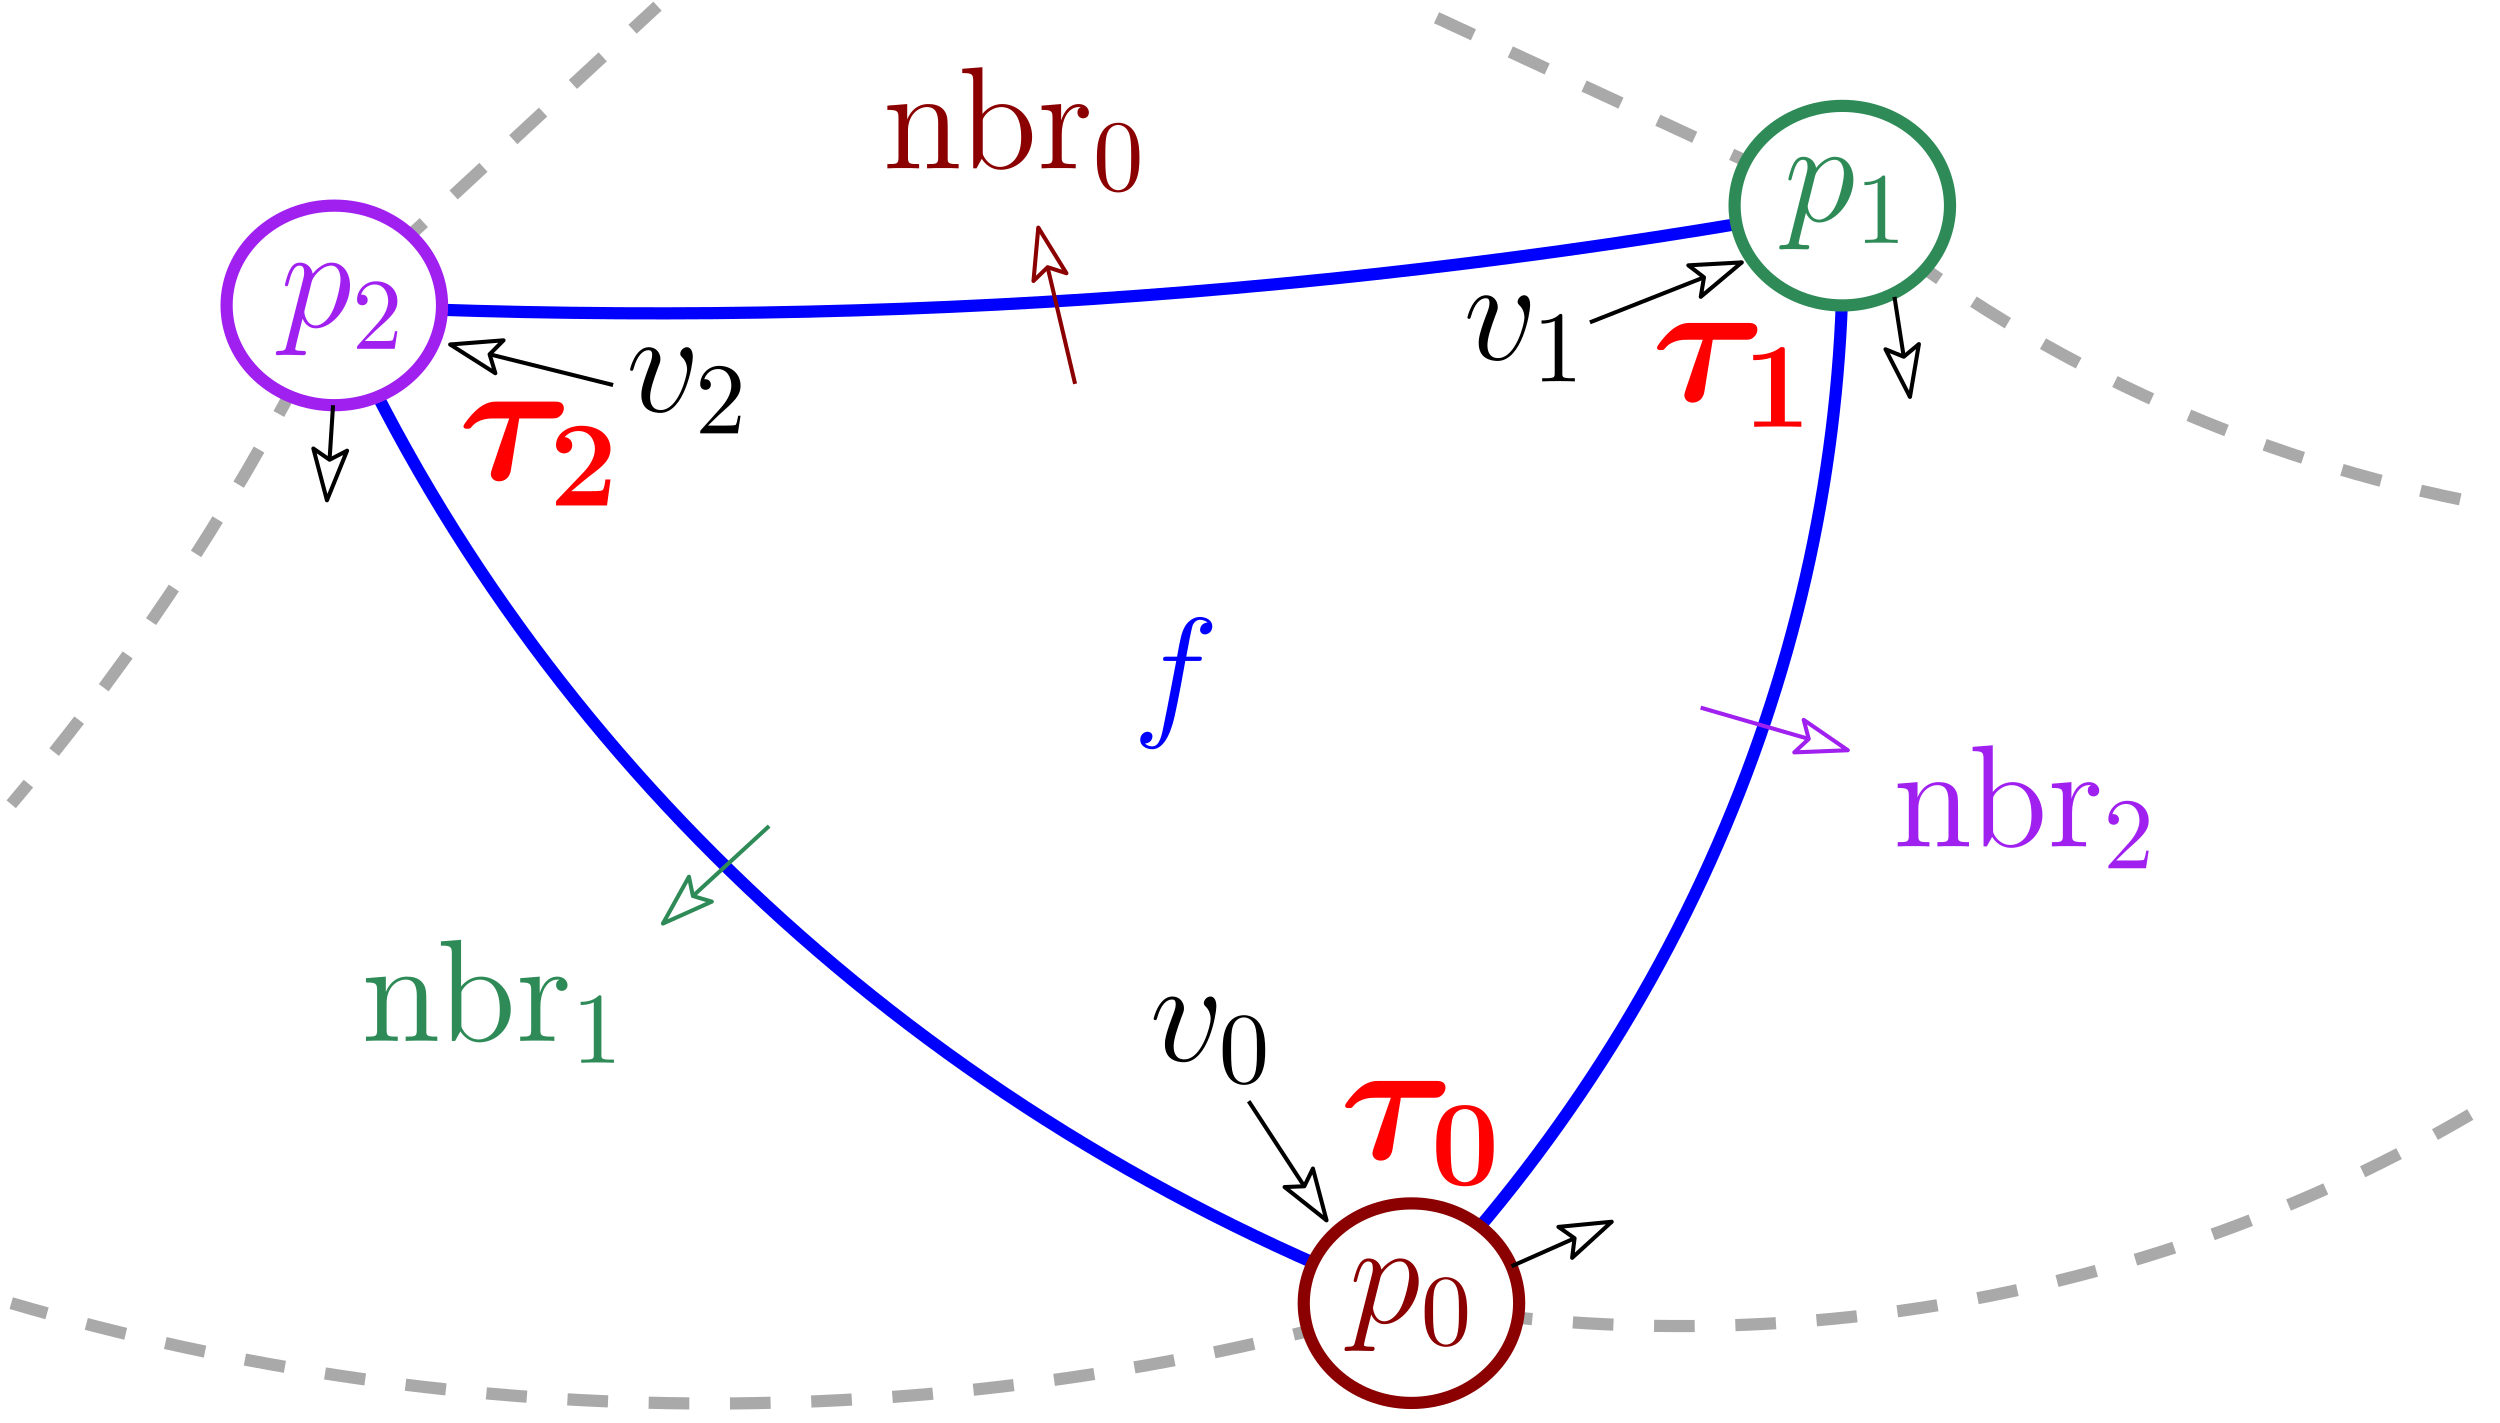
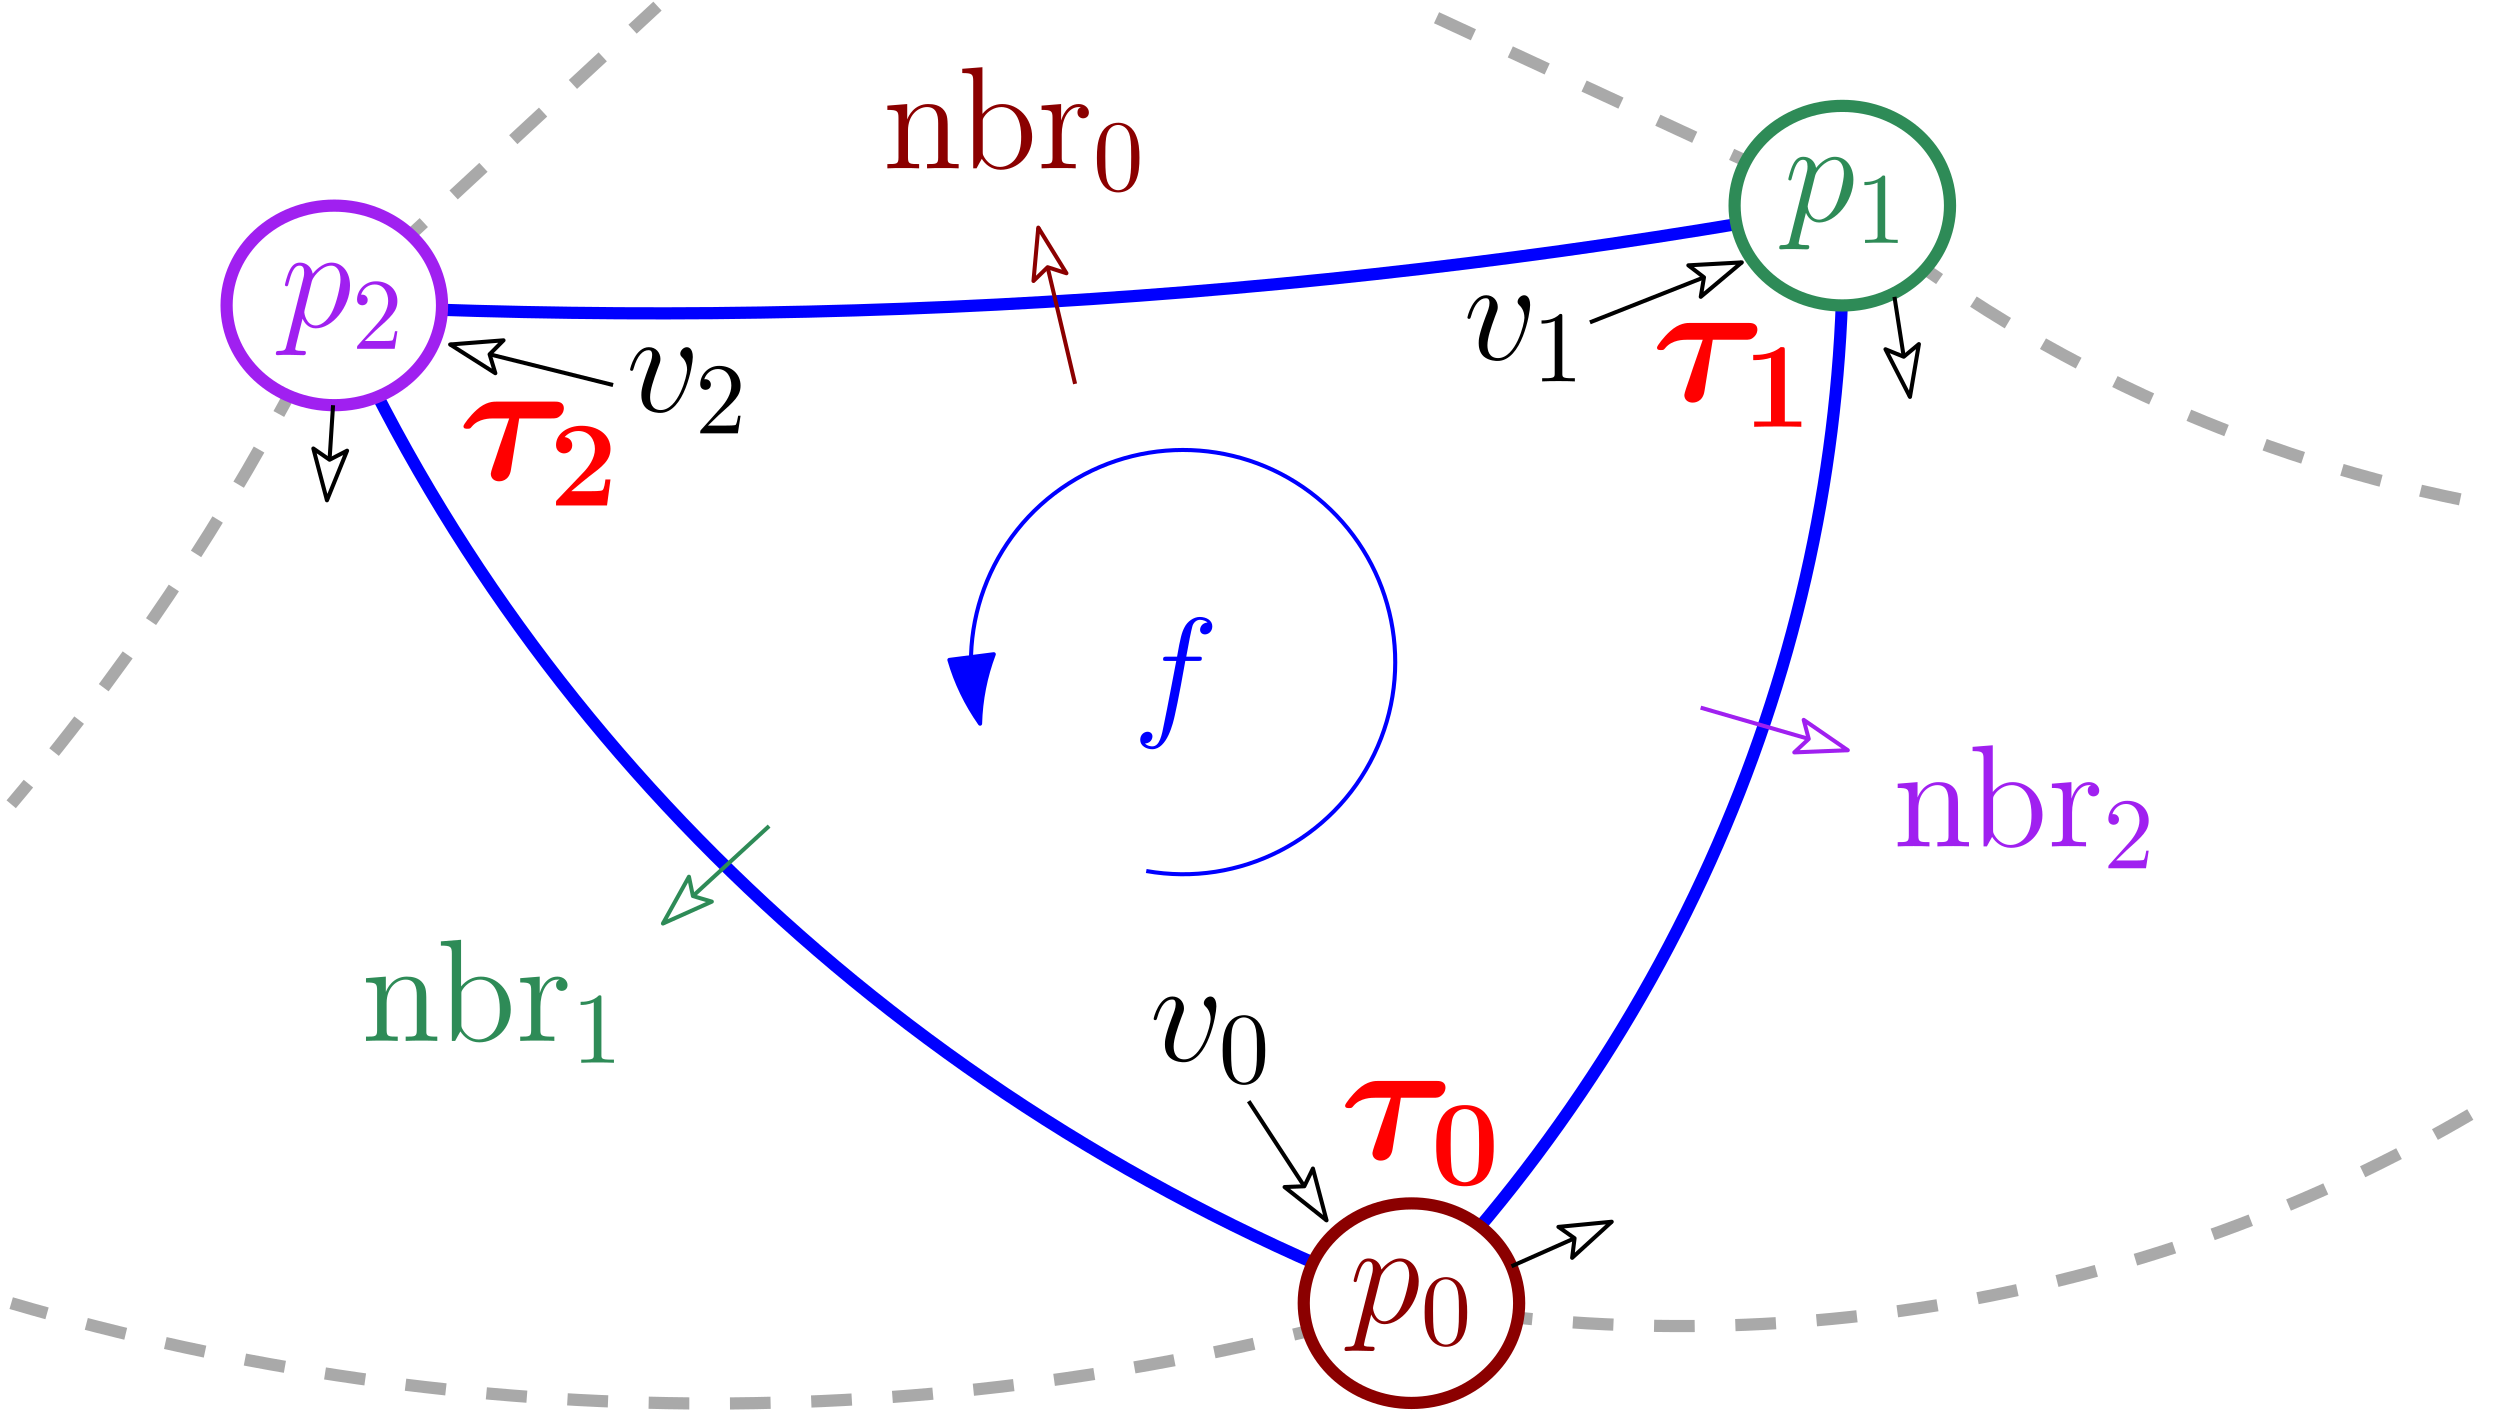
<svg xmlns="http://www.w3.org/2000/svg" xmlns:xlink="http://www.w3.org/1999/xlink" width="246pt" height="140pt" viewBox="0 0 246 140" version="1.1">
  <defs>
    <g>
      <symbol overflow="visible" id="glyph0-0">
        <path style="stroke:none;" d="" />
      </symbol>
      <symbol overflow="visible" id="glyph0-1">
        <path style="stroke:none;" d="M 6.562 -5.359 C 6.562 -6.266 6.094 -6.328 5.984 -6.328 C 5.641 -6.328 5.328 -5.984 5.328 -5.688 C 5.328 -5.516 5.422 -5.422 5.484 -5.359 C 5.625 -5.234 6 -4.844 6 -4.109 C 6 -3.5 5.141 -0.141 3.406 -0.141 C 2.531 -0.141 2.359 -0.875 2.359 -1.406 C 2.359 -2.125 2.703 -3.125 3.078 -4.156 C 3.312 -4.75 3.375 -4.891 3.375 -5.172 C 3.375 -5.781 2.938 -6.328 2.234 -6.328 C 0.922 -6.328 0.391 -4.25 0.391 -4.125 C 0.391 -4.078 0.438 -4 0.547 -4 C 0.672 -4 0.688 -4.062 0.75 -4.266 C 1.094 -5.5 1.656 -6.031 2.188 -6.031 C 2.328 -6.031 2.562 -6.031 2.562 -5.562 C 2.562 -5.188 2.406 -4.781 2.188 -4.234 C 1.5 -2.391 1.5 -1.953 1.5 -1.609 C 1.5 -1.297 1.547 -0.703 2 -0.297 C 2.516 0.141 3.234 0.141 3.359 0.141 C 5.734 0.141 6.562 -4.547 6.562 -5.359 Z M 6.562 -5.359 " />
      </symbol>
      <symbol overflow="visible" id="glyph1-0">
        <path style="stroke:none;" d="" />
      </symbol>
      <symbol overflow="visible" id="glyph1-1">
        <path style="stroke:none;" d="M 2.938 -6.375 C 2.938 -6.625 2.938 -6.641 2.703 -6.641 C 2.078 -6 1.203 -6 0.891 -6 L 0.891 -5.688 C 1.094 -5.688 1.672 -5.688 2.188 -5.953 L 2.188 -0.781 C 2.188 -0.422 2.156 -0.312 1.266 -0.312 L 0.953 -0.312 L 0.953 0 C 1.297 -0.031 2.156 -0.031 2.562 -0.031 C 2.953 -0.031 3.828 -0.031 4.172 0 L 4.172 -0.312 L 3.859 -0.312 C 2.953 -0.312 2.938 -0.422 2.938 -0.781 Z M 2.938 -6.375 " />
      </symbol>
      <symbol overflow="visible" id="glyph1-2">
        <path style="stroke:none;" d="M 4.578 -3.188 C 4.578 -3.984 4.531 -4.781 4.188 -5.516 C 3.734 -6.484 2.906 -6.641 2.5 -6.641 C 1.891 -6.641 1.172 -6.375 0.75 -5.453 C 0.438 -4.766 0.391 -3.984 0.391 -3.188 C 0.391 -2.438 0.422 -1.547 0.844 -0.781 C 1.266 0.016 2 0.219 2.484 0.219 C 3.016 0.219 3.781 0.016 4.219 -0.938 C 4.531 -1.625 4.578 -2.406 4.578 -3.188 Z M 2.484 0 C 2.094 0 1.5 -0.25 1.328 -1.203 C 1.219 -1.797 1.219 -2.719 1.219 -3.312 C 1.219 -3.953 1.219 -4.609 1.297 -5.141 C 1.484 -6.328 2.234 -6.422 2.484 -6.422 C 2.812 -6.422 3.469 -6.234 3.656 -5.25 C 3.766 -4.688 3.766 -3.938 3.766 -3.312 C 3.766 -2.562 3.766 -1.891 3.656 -1.25 C 3.5 -0.297 2.938 0 2.484 0 Z M 2.484 0 " />
      </symbol>
      <symbol overflow="visible" id="glyph1-3">
        <path style="stroke:none;" d="M 1.266 -0.766 L 2.328 -1.797 C 3.875 -3.172 4.469 -3.703 4.469 -4.703 C 4.469 -5.844 3.578 -6.641 2.359 -6.641 C 1.234 -6.641 0.5 -5.719 0.5 -4.828 C 0.5 -4.281 1 -4.281 1.031 -4.281 C 1.203 -4.281 1.547 -4.391 1.547 -4.812 C 1.547 -5.062 1.359 -5.328 1.016 -5.328 C 0.938 -5.328 0.922 -5.328 0.891 -5.312 C 1.109 -5.969 1.656 -6.328 2.234 -6.328 C 3.141 -6.328 3.562 -5.516 3.562 -4.703 C 3.562 -3.906 3.078 -3.125 2.516 -2.5 L 0.609 -0.375 C 0.5 -0.266 0.5 -0.234 0.5 0 L 4.203 0 L 4.469 -1.734 L 4.234 -1.734 C 4.172 -1.438 4.109 -1 4 -0.844 C 3.938 -0.766 3.281 -0.766 3.062 -0.766 Z M 1.266 -0.766 " />
      </symbol>
      <symbol overflow="visible" id="glyph2-0">
        <path style="stroke:none;" d="" />
      </symbol>
      <symbol overflow="visible" id="glyph2-1">
        <path style="stroke:none;" d="M 0.609 1.828 C 0.516 2.25 0.453 2.359 -0.125 2.359 C -0.297 2.359 -0.438 2.359 -0.438 2.641 C -0.438 2.672 -0.438 2.781 -0.266 2.781 C -0.094 2.781 0.109 2.75 0.297 2.75 L 0.922 2.75 C 1.219 2.75 1.953 2.781 2.25 2.781 C 2.344 2.781 2.516 2.781 2.516 2.531 C 2.516 2.359 2.406 2.359 2.172 2.359 C 1.5 2.359 1.469 2.266 1.469 2.156 C 1.469 1.984 2.109 -0.484 2.188 -0.812 C 2.359 -0.422 2.734 0.141 3.484 0.141 C 5.109 0.141 6.859 -1.969 6.859 -4.078 C 6.859 -5.391 6.109 -6.328 5.031 -6.328 C 4.109 -6.328 3.344 -5.438 3.188 -5.234 C 3.062 -5.953 2.516 -6.328 1.938 -6.328 C 1.516 -6.328 1.188 -6.125 0.922 -5.578 C 0.656 -5.062 0.453 -4.188 0.453 -4.125 C 0.453 -4.078 0.516 -4 0.609 -4 C 0.734 -4 0.75 -4.016 0.828 -4.344 C 1.047 -5.188 1.312 -6.031 1.891 -6.031 C 2.219 -6.031 2.344 -5.812 2.344 -5.375 C 2.344 -5.031 2.297 -4.891 2.234 -4.641 Z M 3.094 -4.469 C 3.203 -4.875 3.594 -5.297 3.828 -5.5 C 3.984 -5.641 4.453 -6.031 5 -6.031 C 5.641 -6.031 5.922 -5.406 5.922 -4.656 C 5.922 -3.969 5.516 -2.359 5.156 -1.609 C 4.812 -0.828 4.141 -0.141 3.484 -0.141 C 2.516 -0.141 2.359 -1.375 2.359 -1.438 C 2.359 -1.484 2.375 -1.594 2.391 -1.656 Z M 3.094 -4.469 " />
      </symbol>
      <symbol overflow="visible" id="glyph3-0">
        <path style="stroke:none;" d="" />
      </symbol>
      <symbol overflow="visible" id="glyph3-1">
        <path style="stroke:none;" d="M 2.938 -6.375 C 2.938 -6.625 2.938 -6.641 2.703 -6.641 C 2.078 -6 1.203 -6 0.891 -6 L 0.891 -5.688 C 1.094 -5.688 1.672 -5.688 2.188 -5.953 L 2.188 -0.781 C 2.188 -0.422 2.156 -0.312 1.266 -0.312 L 0.953 -0.312 L 0.953 0 C 1.297 -0.031 2.156 -0.031 2.562 -0.031 C 2.953 -0.031 3.828 -0.031 4.172 0 L 4.172 -0.312 L 3.859 -0.312 C 2.953 -0.312 2.938 -0.422 2.938 -0.781 Z M 2.938 -6.375 " />
      </symbol>
      <symbol overflow="visible" id="glyph3-2">
        <path style="stroke:none;" d="M 1.266 -0.766 L 2.328 -1.797 C 3.875 -3.172 4.469 -3.703 4.469 -4.703 C 4.469 -5.844 3.578 -6.641 2.359 -6.641 C 1.234 -6.641 0.5 -5.719 0.5 -4.828 C 0.5 -4.281 1 -4.281 1.031 -4.281 C 1.203 -4.281 1.547 -4.391 1.547 -4.812 C 1.547 -5.062 1.359 -5.328 1.016 -5.328 C 0.938 -5.328 0.922 -5.328 0.891 -5.312 C 1.109 -5.969 1.656 -6.328 2.234 -6.328 C 3.141 -6.328 3.562 -5.516 3.562 -4.703 C 3.562 -3.906 3.078 -3.125 2.516 -2.5 L 0.609 -0.375 C 0.5 -0.266 0.5 -0.234 0.5 0 L 4.203 0 L 4.469 -1.734 L 4.234 -1.734 C 4.172 -1.438 4.109 -1 4 -0.844 C 3.938 -0.766 3.281 -0.766 3.062 -0.766 Z M 1.266 -0.766 " />
      </symbol>
      <symbol overflow="visible" id="glyph3-3">
        <path style="stroke:none;" d="M 4.578 -3.188 C 4.578 -3.984 4.531 -4.781 4.188 -5.516 C 3.734 -6.484 2.906 -6.641 2.5 -6.641 C 1.891 -6.641 1.172 -6.375 0.75 -5.453 C 0.438 -4.766 0.391 -3.984 0.391 -3.188 C 0.391 -2.438 0.422 -1.547 0.844 -0.781 C 1.266 0.016 2 0.219 2.484 0.219 C 3.016 0.219 3.781 0.016 4.219 -0.938 C 4.531 -1.625 4.578 -2.406 4.578 -3.188 Z M 2.484 0 C 2.094 0 1.5 -0.25 1.328 -1.203 C 1.219 -1.797 1.219 -2.719 1.219 -3.312 C 1.219 -3.953 1.219 -4.609 1.297 -5.141 C 1.484 -6.328 2.234 -6.422 2.484 -6.422 C 2.812 -6.422 3.469 -6.234 3.656 -5.25 C 3.766 -4.688 3.766 -3.938 3.766 -3.312 C 3.766 -2.562 3.766 -1.891 3.656 -1.25 C 3.5 -0.297 2.938 0 2.484 0 Z M 2.484 0 " />
      </symbol>
      <symbol overflow="visible" id="glyph4-0">
        <path style="stroke:none;" d="" />
      </symbol>
      <symbol overflow="visible" id="glyph4-1">
        <path style="stroke:none;" d="M 6.391 -5.766 C 6.688 -5.766 6.797 -5.766 6.797 -6.031 C 6.797 -6.188 6.688 -6.188 6.422 -6.188 L 5.266 -6.188 C 5.531 -7.656 5.734 -8.672 5.859 -9.141 C 5.938 -9.484 6.234 -9.812 6.609 -9.812 C 6.906 -9.812 7.219 -9.688 7.359 -9.547 C 6.797 -9.5 6.625 -9.078 6.625 -8.828 C 6.625 -8.547 6.844 -8.375 7.109 -8.375 C 7.406 -8.375 7.828 -8.625 7.828 -9.172 C 7.828 -9.766 7.234 -10.094 6.594 -10.094 C 5.984 -10.094 5.375 -9.641 5.094 -9.078 C 4.828 -8.578 4.688 -8.062 4.359 -6.188 L 3.406 -6.188 C 3.125 -6.188 2.984 -6.188 2.984 -5.922 C 2.984 -5.766 3.062 -5.766 3.359 -5.766 L 4.281 -5.766 C 4.016 -4.438 3.422 -1.188 3.094 0.344 C 2.859 1.594 2.641 2.641 1.922 2.641 C 1.875 2.641 1.469 2.641 1.203 2.359 C 1.938 2.312 1.938 1.672 1.938 1.656 C 1.938 1.375 1.719 1.203 1.453 1.203 C 1.156 1.203 0.734 1.453 0.734 2 C 0.734 2.609 1.359 2.922 1.922 2.922 C 3.391 2.922 3.984 0.297 4.141 -0.422 C 4.406 -1.516 5.109 -5.328 5.172 -5.766 Z M 6.391 -5.766 " />
      </symbol>
      <symbol overflow="visible" id="glyph5-0">
        <path style="stroke:none;" d="" />
      </symbol>
      <symbol overflow="visible" id="glyph5-1">
        <path style="stroke:none;" d="M 6.016 -5.984 L 9.188 -5.984 C 9.562 -5.984 9.781 -5.984 10.062 -6.25 C 10.406 -6.547 10.406 -6.938 10.406 -6.969 C 10.406 -7.641 9.781 -7.641 9.484 -7.641 L 3.828 -7.641 C 3.469 -7.641 2.719 -7.641 1.812 -6.812 C 1.203 -6.266 0.531 -5.391 0.531 -5.219 C 0.531 -4.969 0.734 -4.969 0.938 -4.969 C 1.188 -4.969 1.203 -5 1.359 -5.188 C 2.016 -5.984 3.156 -5.984 3.484 -5.984 L 5.031 -5.984 L 4.406 -4.172 C 4.25 -3.734 3.875 -2.641 3.734 -2.188 C 3.547 -1.656 3.219 -0.734 3.219 -0.547 C 3.219 -0.062 3.594 0.203 4.031 0.203 C 4.156 0.203 5.031 0.203 5.203 -0.938 Z M 6.016 -5.984 " />
      </symbol>
      <symbol overflow="visible" id="glyph6-0">
        <path style="stroke:none;" d="" />
      </symbol>
      <symbol overflow="visible" id="glyph6-1">
        <path style="stroke:none;" d="M 6.031 -2.562 L 5.531 -2.562 C 5.5 -2.312 5.422 -1.609 5.234 -1.5 C 5.141 -1.406 4.203 -1.406 4.031 -1.406 L 2.172 -1.406 C 2.625 -1.797 3.719 -2.703 3.891 -2.828 C 5.219 -3.828 6.031 -4.438 6.031 -5.578 C 6.031 -7 4.75 -7.844 3.172 -7.844 C 1.828 -7.844 0.672 -7.078 0.672 -5.938 C 0.672 -5.312 1.188 -5.125 1.453 -5.125 C 1.828 -5.125 2.266 -5.375 2.266 -5.922 C 2.266 -6.438 1.891 -6.688 1.516 -6.734 C 2 -7.281 2.625 -7.328 2.875 -7.328 C 3.984 -7.328 4.5 -6.438 4.5 -5.562 C 4.5 -4.641 3.875 -3.781 3.375 -3.266 L 0.781 -0.547 C 0.672 -0.438 0.672 -0.422 0.672 -0.203 L 0.672 0 L 5.688 0 Z M 6.031 -2.562 " />
      </symbol>
      <symbol overflow="visible" id="glyph6-2">
        <path style="stroke:none;" d="M 4.141 -7.5 C 4.141 -7.844 4.109 -7.844 3.734 -7.844 C 2.844 -7.078 1.516 -7.078 1.25 -7.078 L 1.031 -7.078 L 1.031 -6.562 L 1.25 -6.562 C 1.672 -6.562 2.312 -6.641 2.781 -6.797 L 2.781 -0.516 L 1.125 -0.516 L 1.125 0 C 1.625 -0.031 2.875 -0.031 3.438 -0.031 C 4 -0.031 5.266 -0.031 5.766 0 L 5.766 -0.516 L 4.141 -0.516 Z M 4.141 -7.5 " />
      </symbol>
      <symbol overflow="visible" id="glyph6-3">
        <path style="stroke:none;" d="M 6.188 -3.812 C 6.188 -4.953 6.188 -7.844 3.359 -7.844 C 0.531 -7.844 0.531 -4.969 0.531 -3.812 C 0.531 -2.672 0.531 0.141 3.344 0.141 C 6.172 0.141 6.188 -2.625 6.188 -3.812 Z M 3.359 -0.25 C 2.969 -0.25 2.688 -0.406 2.453 -0.656 C 2.156 -0.953 1.953 -1.141 1.953 -3.953 C 1.953 -4.797 1.953 -5.562 2.062 -6.188 C 2.219 -7.359 3.078 -7.453 3.344 -7.453 C 3.734 -7.453 4.469 -7.266 4.641 -6.266 C 4.75 -5.656 4.75 -4.688 4.75 -3.953 C 4.75 -1.141 4.562 -0.969 4.203 -0.609 C 3.969 -0.375 3.641 -0.25 3.359 -0.25 Z M 3.359 -0.25 " />
      </symbol>
      <symbol overflow="visible" id="glyph7-0">
        <path style="stroke:none;" d="" />
      </symbol>
      <symbol overflow="visible" id="glyph7-1">
        <path style="stroke:none;" d="M 6.391 -3.484 C 6.391 -4.812 6.391 -5.219 6.047 -5.688 C 5.641 -6.234 4.969 -6.328 4.469 -6.328 C 3.078 -6.328 2.531 -5.141 2.422 -4.844 L 2.406 -4.844 L 2.406 -6.328 L 0.453 -6.172 L 0.453 -5.75 C 1.438 -5.75 1.547 -5.656 1.547 -4.953 L 1.547 -1.062 C 1.547 -0.422 1.391 -0.422 0.453 -0.422 L 0.453 0 C 0.828 -0.031 1.609 -0.031 2.016 -0.031 C 2.422 -0.031 3.203 -0.031 3.578 0 L 3.578 -0.422 C 2.656 -0.422 2.484 -0.422 2.484 -1.062 L 2.484 -3.734 C 2.484 -5.234 3.469 -6.031 4.359 -6.031 C 5.25 -6.031 5.453 -5.312 5.453 -4.438 L 5.453 -1.062 C 5.453 -0.422 5.297 -0.422 4.359 -0.422 L 4.359 0 C 4.734 -0.031 5.516 -0.031 5.906 -0.031 C 6.328 -0.031 7.094 -0.031 7.469 0 L 7.469 -0.422 C 6.75 -0.422 6.391 -0.422 6.391 -0.844 Z M 6.391 -3.484 " />
      </symbol>
      <symbol overflow="visible" id="glyph7-2">
        <path style="stroke:none;" d="M 2.391 -9.953 L 0.406 -9.797 L 0.406 -9.375 C 1.375 -9.375 1.484 -9.281 1.484 -8.578 L 1.484 0 L 1.812 0 C 1.859 -0.109 2.266 -0.828 2.328 -0.938 C 2.656 -0.406 3.266 0.141 4.188 0.141 C 5.844 0.141 7.281 -1.25 7.281 -3.094 C 7.281 -4.922 5.938 -6.328 4.344 -6.328 C 3.562 -6.328 2.891 -5.969 2.391 -5.359 Z M 2.422 -4.594 C 2.422 -4.844 2.422 -4.875 2.578 -5.109 C 2.922 -5.625 3.562 -6.031 4.266 -6.031 C 4.688 -6.031 6.203 -5.859 6.203 -3.109 C 6.203 -2.156 6.047 -1.547 5.703 -1.031 C 5.422 -0.594 4.844 -0.141 4.125 -0.141 C 3.359 -0.141 2.859 -0.641 2.609 -1.031 C 2.422 -1.328 2.422 -1.391 2.422 -1.641 Z M 2.422 -4.594 " />
      </symbol>
      <symbol overflow="visible" id="glyph7-3">
        <path style="stroke:none;" d="M 2.391 -3.344 C 2.391 -4.734 2.969 -6.031 4.078 -6.031 C 4.188 -6.031 4.219 -6.031 4.281 -6.031 C 4.156 -5.969 3.938 -5.875 3.938 -5.5 C 3.938 -5.078 4.266 -4.922 4.484 -4.922 C 4.781 -4.922 5.062 -5.109 5.062 -5.5 C 5.062 -5.922 4.672 -6.328 4.062 -6.328 C 2.844 -6.328 2.422 -5 2.344 -4.734 L 2.328 -4.734 L 2.328 -6.328 L 0.406 -6.172 L 0.406 -5.75 C 1.375 -5.75 1.484 -5.656 1.484 -4.953 L 1.484 -1.062 C 1.484 -0.422 1.328 -0.422 0.406 -0.422 L 0.406 0 C 0.797 -0.031 1.594 -0.031 2.016 -0.031 C 2.406 -0.031 3.422 -0.031 3.766 0 L 3.766 -0.422 L 3.469 -0.422 C 2.422 -0.422 2.391 -0.578 2.391 -1.094 Z M 2.391 -3.344 " />
      </symbol>
      <symbol overflow="visible" id="glyph8-0">
        <path style="stroke:none;" d="" />
      </symbol>
      <symbol overflow="visible" id="glyph8-1">
        <path style="stroke:none;" d="M 2.938 -6.375 C 2.938 -6.625 2.938 -6.641 2.703 -6.641 C 2.078 -6 1.203 -6 0.891 -6 L 0.891 -5.688 C 1.094 -5.688 1.672 -5.688 2.188 -5.953 L 2.188 -0.781 C 2.188 -0.422 2.156 -0.312 1.266 -0.312 L 0.953 -0.312 L 0.953 0 C 1.297 -0.031 2.156 -0.031 2.562 -0.031 C 2.953 -0.031 3.828 -0.031 4.172 0 L 4.172 -0.312 L 3.859 -0.312 C 2.953 -0.312 2.938 -0.422 2.938 -0.781 Z M 2.938 -6.375 " />
      </symbol>
      <symbol overflow="visible" id="glyph8-2">
        <path style="stroke:none;" d="M 1.266 -0.766 L 2.328 -1.797 C 3.875 -3.172 4.469 -3.703 4.469 -4.703 C 4.469 -5.844 3.578 -6.641 2.359 -6.641 C 1.234 -6.641 0.5 -5.719 0.5 -4.828 C 0.5 -4.281 1 -4.281 1.031 -4.281 C 1.203 -4.281 1.547 -4.391 1.547 -4.812 C 1.547 -5.062 1.359 -5.328 1.016 -5.328 C 0.938 -5.328 0.922 -5.328 0.891 -5.312 C 1.109 -5.969 1.656 -6.328 2.234 -6.328 C 3.141 -6.328 3.562 -5.516 3.562 -4.703 C 3.562 -3.906 3.078 -3.125 2.516 -2.5 L 0.609 -0.375 C 0.5 -0.266 0.5 -0.234 0.5 0 L 4.203 0 L 4.469 -1.734 L 4.234 -1.734 C 4.172 -1.438 4.109 -1 4 -0.844 C 3.938 -0.766 3.281 -0.766 3.062 -0.766 Z M 1.266 -0.766 " />
      </symbol>
      <symbol overflow="visible" id="glyph8-3">
        <path style="stroke:none;" d="M 4.578 -3.188 C 4.578 -3.984 4.531 -4.781 4.188 -5.516 C 3.734 -6.484 2.906 -6.641 2.5 -6.641 C 1.891 -6.641 1.172 -6.375 0.75 -5.453 C 0.438 -4.766 0.391 -3.984 0.391 -3.188 C 0.391 -2.438 0.422 -1.547 0.844 -0.781 C 1.266 0.016 2 0.219 2.484 0.219 C 3.016 0.219 3.781 0.016 4.219 -0.938 C 4.531 -1.625 4.578 -2.406 4.578 -3.188 Z M 2.484 0 C 2.094 0 1.5 -0.25 1.328 -1.203 C 1.219 -1.797 1.219 -2.719 1.219 -3.312 C 1.219 -3.953 1.219 -4.609 1.297 -5.141 C 1.484 -6.328 2.234 -6.422 2.484 -6.422 C 2.812 -6.422 3.469 -6.234 3.656 -5.25 C 3.766 -4.688 3.766 -3.938 3.766 -3.312 C 3.766 -2.562 3.766 -1.891 3.656 -1.25 C 3.5 -0.297 2.938 0 2.484 0 Z M 2.484 0 " />
      </symbol>
    </g>
  </defs>
  <g id="surface1">
    <g style="fill:rgb(0%,0%,0%);fill-opacity:1;">
      <use xlink:href="#glyph0-1" x="144.004" y="35.378" />
    </g>
    <g style="fill:rgb(0%,0%,0%);fill-opacity:1;">
      <use xlink:href="#glyph1-1" x="150.795" y="37.53" />
    </g>
    <path style="fill:none;stroke-width:1.2;stroke-linecap:butt;stroke-linejoin:round;stroke:rgb(66.3%,66.3%,66.3%);stroke-opacity:1;stroke-dasharray:4;stroke-miterlimit:10;" d="M 285.743 551.907 C 240.915 538.739 192.786 538.739 147.958 551.907 " transform="matrix(1,0,0,-1,-146.856,680.137)" />
    <path style="fill:none;stroke-width:1.2;stroke-linecap:butt;stroke-linejoin:round;stroke:rgb(66.3%,66.3%,66.3%);stroke-opacity:1;stroke-dasharray:4;stroke-miterlimit:10;" d="M 285.743 551.907 C 322.485 545.602 360.434 552.633 391.735 571.539 " transform="matrix(1,0,0,-1,-146.856,680.137)" />
    <path style="fill:none;stroke-width:1.2;stroke-linecap:butt;stroke-linejoin:round;stroke:rgb(66.3%,66.3%,66.3%);stroke-opacity:1;stroke-dasharray:4;stroke-miterlimit:10;" d="M 328.137 659.903 C 346.118 645 368.075 634.832 391.735 630.45 " transform="matrix(1,0,0,-1,-146.856,680.137)" />
    <path style="fill:none;stroke-width:1.2;stroke-linecap:butt;stroke-linejoin:round;stroke:rgb(66.3%,66.3%,66.3%);stroke-opacity:1;stroke-dasharray:4;stroke-miterlimit:10;" d="M 179.754 650.082 L 211.551 679.535 " transform="matrix(1,0,0,-1,-146.856,680.137)" />
    <path style="fill:none;stroke-width:1.2;stroke-linecap:butt;stroke-linejoin:round;stroke:rgb(66.3%,66.3%,66.3%);stroke-opacity:1;stroke-dasharray:4;stroke-miterlimit:10;" d="M 328.137 659.903 L 285.743 679.535 " transform="matrix(1,0,0,-1,-146.856,680.137)" />
    <path style="fill:none;stroke-width:1.2;stroke-linecap:butt;stroke-linejoin:round;stroke:rgb(66.3%,66.3%,66.3%);stroke-opacity:1;stroke-dasharray:4;stroke-miterlimit:10;" d="M 179.754 650.082 C 171.395 632.563 160.715 616.071 147.958 600.996 " transform="matrix(1,0,0,-1,-146.856,680.137)" />
    <path style="fill:none;stroke-width:1.2;stroke-linecap:butt;stroke-linejoin:round;stroke:rgb(0%,0%,100%);stroke-opacity:1;stroke-miterlimit:10;" d="M 179.754 650.082 C 229.461 647.637 279.309 650.938 328.137 659.903 " transform="matrix(1,0,0,-1,-146.856,680.137)" />
    <path style="fill:none;stroke-width:1.2;stroke-linecap:butt;stroke-linejoin:round;stroke:rgb(0%,0%,100%);stroke-opacity:1;stroke-miterlimit:10;" d="M 328.137 659.903 C 329.274 620.231 314.122 581.637 285.743 551.907 " transform="matrix(1,0,0,-1,-146.856,680.137)" />
    <path style="fill:none;stroke-width:1.2;stroke-linecap:butt;stroke-linejoin:round;stroke:rgb(0%,0%,100%);stroke-opacity:1;stroke-miterlimit:10;" d="M 179.754 650.082 C 199.54 605.575 237.696 570.231 285.743 551.907 " transform="matrix(1,0,0,-1,-146.856,680.137)" />
    <path style="fill-rule:evenodd;fill:rgb(100%,100%,100%);fill-opacity:1;stroke-width:1.2;stroke-linecap:butt;stroke-linejoin:round;stroke:rgb(62.7%,12.5%,94.1%);stroke-opacity:1;stroke-miterlimit:10;" d="M 190.352 650.082 C 190.352 655.504 185.606 659.903 179.754 659.903 C 173.899 659.903 169.153 655.504 169.153 650.082 C 169.153 644.66 173.899 640.266 179.754 640.266 C 185.606 640.266 190.352 644.66 190.352 650.082 Z M 190.352 650.082 " transform="matrix(1,0,0,-1,-146.856,680.137)" />
    <path style="fill-rule:evenodd;fill:rgb(100%,100%,100%);fill-opacity:1;stroke-width:1.2;stroke-linecap:butt;stroke-linejoin:round;stroke:rgb(18%,54.5%,34.1%);stroke-opacity:1;stroke-miterlimit:10;" d="M 338.739 659.903 C 338.739 665.325 333.993 669.719 328.137 669.719 C 322.286 669.719 317.54 665.325 317.54 659.903 C 317.54 654.481 322.286 650.082 328.137 650.082 C 333.993 650.082 338.739 654.481 338.739 659.903 Z M 338.739 659.903 " transform="matrix(1,0,0,-1,-146.856,680.137)" />
    <path style="fill-rule:evenodd;fill:rgb(100%,100%,100%);fill-opacity:1;stroke-width:1.2;stroke-linecap:butt;stroke-linejoin:round;stroke:rgb(54.5%,0%,0%);stroke-opacity:1;stroke-miterlimit:10;" d="M 296.34 551.907 C 296.34 557.328 291.598 561.723 285.743 561.723 C 279.891 561.723 275.145 557.328 275.145 551.907 C 275.145 546.485 279.891 542.086 285.743 542.086 C 291.598 542.086 296.34 546.485 296.34 551.907 Z M 296.34 551.907 " transform="matrix(1,0,0,-1,-146.856,680.137)" />
    <g style="fill:rgb(18%,54.5%,34.1%);fill-opacity:1;">
      <use xlink:href="#glyph2-1" x="175.516" y="21.755" />
    </g>
    <g style="fill:rgb(18%,54.5%,34.1%);fill-opacity:1;">
      <use xlink:href="#glyph3-1" x="182.566" y="23.907" />
    </g>
    <g style="fill:rgb(62.7%,12.5%,94.1%);fill-opacity:1;">
      <use xlink:href="#glyph2-1" x="27.583" y="32.169" />
    </g>
    <g style="fill:rgb(62.7%,12.5%,94.1%);fill-opacity:1;">
      <use xlink:href="#glyph3-2" x="34.633" y="34.321" />
    </g>
    <g style="fill:rgb(54.5%,0%,0%);fill-opacity:1;">
      <use xlink:href="#glyph2-1" x="132.743" y="130.158" />
    </g>
    <g style="fill:rgb(54.5%,0%,0%);fill-opacity:1;">
      <use xlink:href="#glyph3-3" x="139.793" y="132.31" />
    </g>
    <g style="fill:rgb(0%,0%,0%);fill-opacity:1;">
      <use xlink:href="#glyph0-1" x="113.128" y="104.383" />
    </g>
    <g style="fill:rgb(0%,0%,0%);fill-opacity:1;">
      <use xlink:href="#glyph1-2" x="119.919" y="106.535" />
    </g>
    <g style="fill:rgb(0%,0%,0%);fill-opacity:1;">
      <use xlink:href="#glyph0-1" x="61.61" y="40.49" />
    </g>
    <g style="fill:rgb(0%,0%,0%);fill-opacity:1;">
      <use xlink:href="#glyph1-3" x="68.401" y="42.642" />
    </g>
    <g style="fill:rgb(0%,0%,100%);fill-opacity:1;">
      <use xlink:href="#glyph4-1" x="111.463" y="70.801" />
    </g>
    <path style="fill:none;stroke-width:0.4;stroke-linecap:butt;stroke-linejoin:round;stroke:rgb(54.5%,0%,0%);stroke-opacity:1;stroke-miterlimit:10;" d="M 252.645 642.364 L 249.024 657.739 " transform="matrix(1,0,0,-1,-146.856,680.137)" />
    <path style="fill-rule:evenodd;fill:rgb(100%,100%,100%);fill-opacity:1;stroke-width:0.4;stroke-linecap:butt;stroke-linejoin:round;stroke:rgb(54.5%,0%,0%);stroke-opacity:1;stroke-miterlimit:10;" d="M 249.024 657.739 L 248.551 652.489 L 249.942 653.844 L 251.793 653.25 Z M 249.024 657.739 " transform="matrix(1,0,0,-1,-146.856,680.137)" />
    <path style="fill:none;stroke-width:0.4;stroke-linecap:butt;stroke-linejoin:round;stroke:rgb(62.7%,12.5%,94.1%);stroke-opacity:1;stroke-miterlimit:10;" d="M 314.2 610.504 L 328.68 606.313 " transform="matrix(1,0,0,-1,-146.856,680.137)" />
    <path style="fill-rule:evenodd;fill:rgb(100%,100%,100%);fill-opacity:1;stroke-width:0.4;stroke-linecap:butt;stroke-linejoin:round;stroke:rgb(62.7%,12.5%,94.1%);stroke-opacity:1;stroke-miterlimit:10;" d="M 328.68 606.313 L 324.34 609.301 L 324.836 607.426 L 323.415 606.102 Z M 328.68 606.313 " transform="matrix(1,0,0,-1,-146.856,680.137)" />
    <path style="fill:none;stroke-width:0.4;stroke-linecap:butt;stroke-linejoin:round;stroke:rgb(0%,0%,0%);stroke-opacity:1;stroke-miterlimit:10;" d="M 303.305 648.418 L 318.25 654.317 " transform="matrix(1,0,0,-1,-146.856,680.137)" />
    <path style="fill-rule:evenodd;fill:rgb(100%,100%,100%);fill-opacity:1;stroke-width:0.4;stroke-linecap:butt;stroke-linejoin:round;stroke:rgb(0%,0%,0%);stroke-opacity:1;stroke-miterlimit:10;" d="M 318.25 654.317 L 312.989 654.028 L 314.528 652.848 L 314.211 650.93 Z M 318.25 654.317 " transform="matrix(1,0,0,-1,-146.856,680.137)" />
    <path style="fill:none;stroke-width:0.4;stroke-linecap:butt;stroke-linejoin:round;stroke:rgb(0%,0%,0%);stroke-opacity:1;stroke-miterlimit:10;" d="M 207.184 642.25 L 191.149 646.239 " transform="matrix(1,0,0,-1,-146.856,680.137)" />
    <path style="fill-rule:evenodd;fill:rgb(100%,100%,100%);fill-opacity:1;stroke-width:0.4;stroke-linecap:butt;stroke-linejoin:round;stroke:rgb(0%,0%,0%);stroke-opacity:1;stroke-miterlimit:10;" d="M 191.149 646.239 L 195.598 643.414 L 195.032 645.274 L 196.403 646.649 Z M 191.149 646.239 " transform="matrix(1,0,0,-1,-146.856,680.137)" />
    <path style="fill:none;stroke-width:0.4;stroke-linecap:butt;stroke-linejoin:round;stroke:rgb(0%,0%,0%);stroke-opacity:1;stroke-miterlimit:10;" d="M 269.727 571.778 L 277.387 560.055 " transform="matrix(1,0,0,-1,-146.856,680.137)" />
    <path style="fill-rule:evenodd;fill:rgb(100%,100%,100%);fill-opacity:1;stroke-width:0.4;stroke-linecap:butt;stroke-linejoin:round;stroke:rgb(0%,0%,0%);stroke-opacity:1;stroke-miterlimit:10;" d="M 277.387 560.055 L 276.047 565.153 L 275.2 563.407 L 273.258 563.332 Z M 277.387 560.055 " transform="matrix(1,0,0,-1,-146.856,680.137)" />
    <path style="fill:none;stroke-width:0.4;stroke-linecap:butt;stroke-linejoin:round;stroke:rgb(0%,0%,0%);stroke-opacity:1;stroke-miterlimit:10;" d="M 333.27 650.926 L 334.797 641.082 " transform="matrix(1,0,0,-1,-146.856,680.137)" />
    <path style="fill-rule:evenodd;fill:rgb(100%,100%,100%);fill-opacity:1;stroke-width:0.4;stroke-linecap:butt;stroke-linejoin:round;stroke:rgb(0%,0%,0%);stroke-opacity:1;stroke-miterlimit:10;" d="M 334.797 641.082 L 335.676 646.278 L 334.184 645.035 L 332.387 645.77 Z M 334.797 641.082 " transform="matrix(1,0,0,-1,-146.856,680.137)" />
    <path style="fill:none;stroke-width:0.4;stroke-linecap:butt;stroke-linejoin:round;stroke:rgb(0%,0%,0%);stroke-opacity:1;stroke-miterlimit:10;" d="M 295.59 555.539 L 305.45 559.918 " transform="matrix(1,0,0,-1,-146.856,680.137)" />
    <path style="fill-rule:evenodd;fill:rgb(100%,100%,100%);fill-opacity:1;stroke-width:0.4;stroke-linecap:butt;stroke-linejoin:round;stroke:rgb(0%,0%,0%);stroke-opacity:1;stroke-miterlimit:10;" d="M 305.45 559.918 L 300.204 559.41 L 301.793 558.293 L 301.555 556.367 Z M 305.45 559.918 " transform="matrix(1,0,0,-1,-146.856,680.137)" />
    <path style="fill:none;stroke-width:0.4;stroke-linecap:butt;stroke-linejoin:round;stroke:rgb(0%,0%,0%);stroke-opacity:1;stroke-miterlimit:10;" d="M 179.629 640.266 L 179.028 630.907 " transform="matrix(1,0,0,-1,-146.856,680.137)" />
    <path style="fill-rule:evenodd;fill:rgb(100%,100%,100%);fill-opacity:1;stroke-width:0.4;stroke-linecap:butt;stroke-linejoin:round;stroke:rgb(0%,0%,0%);stroke-opacity:1;stroke-miterlimit:10;" d="M 179.028 630.907 L 181.008 635.789 L 179.286 634.899 L 177.688 636.004 Z M 179.028 630.907 " transform="matrix(1,0,0,-1,-146.856,680.137)" />
    <path style="fill:none;stroke-width:0.4;stroke-linecap:butt;stroke-linejoin:round;stroke:rgb(18%,54.5%,34.1%);stroke-opacity:1;stroke-miterlimit:10;" d="M 222.536 598.852 L 212.09 589.262 " transform="matrix(1,0,0,-1,-146.856,680.137)" />
    <path style="fill-rule:evenodd;fill:rgb(100%,100%,100%);fill-opacity:1;stroke-width:0.4;stroke-linecap:butt;stroke-linejoin:round;stroke:rgb(18%,54.5%,34.1%);stroke-opacity:1;stroke-miterlimit:10;" d="M 212.09 589.262 L 216.899 591.418 L 215.04 591.965 L 214.649 593.867 Z M 212.09 589.262 " transform="matrix(1,0,0,-1,-146.856,680.137)" />
    <g style="fill:rgb(100%,0%,0%);fill-opacity:1;">
      <use xlink:href="#glyph5-1" x="45.075" y="47.158" />
    </g>
    <g style="fill:rgb(100%,0%,0%);fill-opacity:1;">
      <use xlink:href="#glyph6-1" x="54.041" y="49.74" />
    </g>
    <g style="fill:rgb(100%,0%,0%);fill-opacity:1;">
      <use xlink:href="#glyph5-1" x="162.519" y="39.415" />
    </g>
    <g style="fill:rgb(100%,0%,0%);fill-opacity:1;">
      <use xlink:href="#glyph6-2" x="171.485" y="41.997" />
    </g>
    <g style="fill:rgb(100%,0%,0%);fill-opacity:1;">
      <use xlink:href="#glyph5-1" x="131.828" y="114.003" />
    </g>
    <g style="fill:rgb(100%,0%,0%);fill-opacity:1;">
      <use xlink:href="#glyph6-3" x="140.794" y="116.585" />
    </g>
    <g style="fill:rgb(18%,54.5%,34.1%);fill-opacity:1;">
      <use xlink:href="#glyph7-1" x="35.56" y="102.426" />
      <use xlink:href="#glyph7-2" x="42.977" y="102.426" />
      <use xlink:href="#glyph7-3" x="50.782" y="102.426" />
    </g>
    <g style="fill:rgb(18%,54.5%,34.1%);fill-opacity:1;">
      <use xlink:href="#glyph8-1" x="56.241" y="104.578" />
    </g>
    <g style="fill:rgb(62.7%,12.5%,94.1%);fill-opacity:1;">
      <use xlink:href="#glyph7-1" x="186.28" y="83.287" />
      <use xlink:href="#glyph7-2" x="193.697" y="83.287" />
      <use xlink:href="#glyph7-3" x="201.501" y="83.287" />
    </g>
    <g style="fill:rgb(62.7%,12.5%,94.1%);fill-opacity:1;">
      <use xlink:href="#glyph8-2" x="206.961" y="85.439" />
    </g>
    <g style="fill:rgb(54.5%,0%,0%);fill-opacity:1;">
      <use xlink:href="#glyph7-1" x="86.863" y="16.566" />
      <use xlink:href="#glyph7-2" x="94.28" y="16.566" />
      <use xlink:href="#glyph7-3" x="102.085" y="16.566" />
    </g>
    <g style="fill:rgb(54.5%,0%,0%);fill-opacity:1;">
      <use xlink:href="#glyph8-3" x="107.544" y="18.718" />
    </g>
+     <path style="fill:none;stroke-width:0.4;stroke-linecap:butt;stroke-linejoin:round;stroke:rgb(0%,0%,100%);stroke-opacity:1;stroke-miterlimit:10;" d="M 259.645 594.43 C 268.844 592.805 278.004 597.492 282.067 605.907 C 286.133 614.317 284.11 624.407 277.122 630.602 C 270.133 636.801 259.875 637.602 252.008 632.559 C 244.141 627.52 240.586 617.867 243.297 608.926 " transform="matrix(1,0,0,-1,-146.856,680.137)" />
+     <path style="fill-rule:evenodd;fill:rgb(0%,0%,100%);fill-opacity:1;stroke-width:0.4;stroke-linecap:butt;stroke-linejoin:round;stroke:rgb(0%,0%,100%);stroke-opacity:1;stroke-miterlimit:10;" d="M 240.274 615.203 C 240.922 612.957 241.946 610.836 243.297 608.926 C 243.36 611.262 243.817 613.575 244.645 615.762 Z M 240.274 615.203 " transform="matrix(1,0,0,-1,-146.856,680.137)" />
  </g>
</svg>
